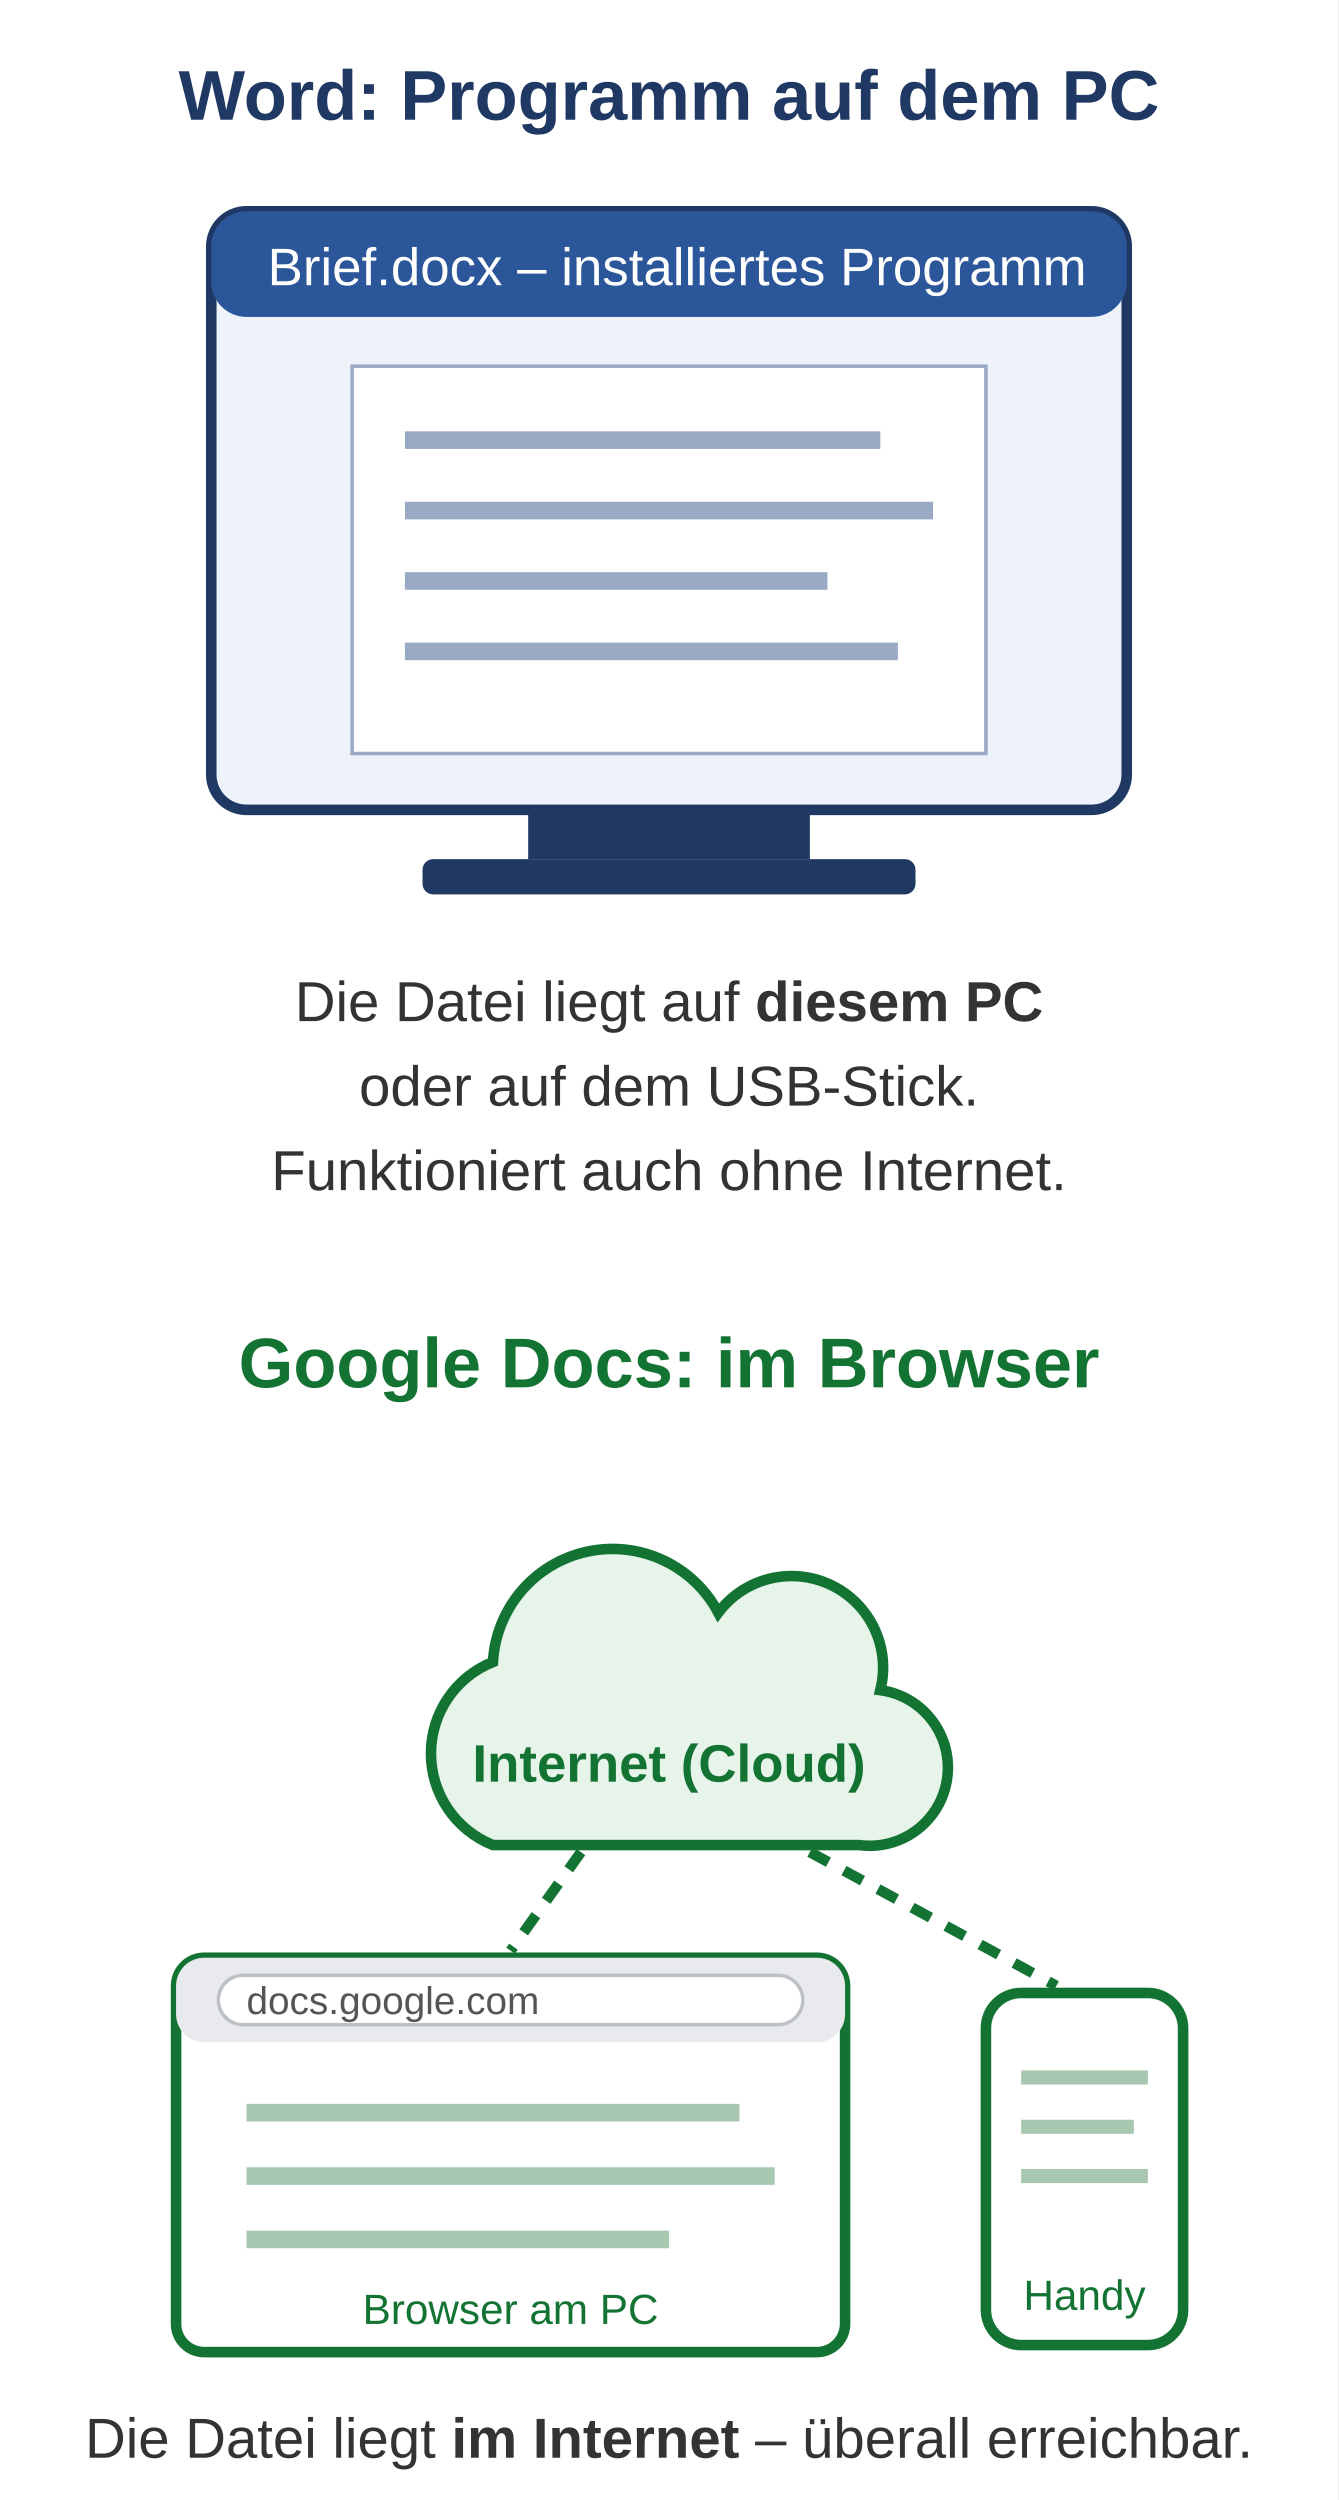
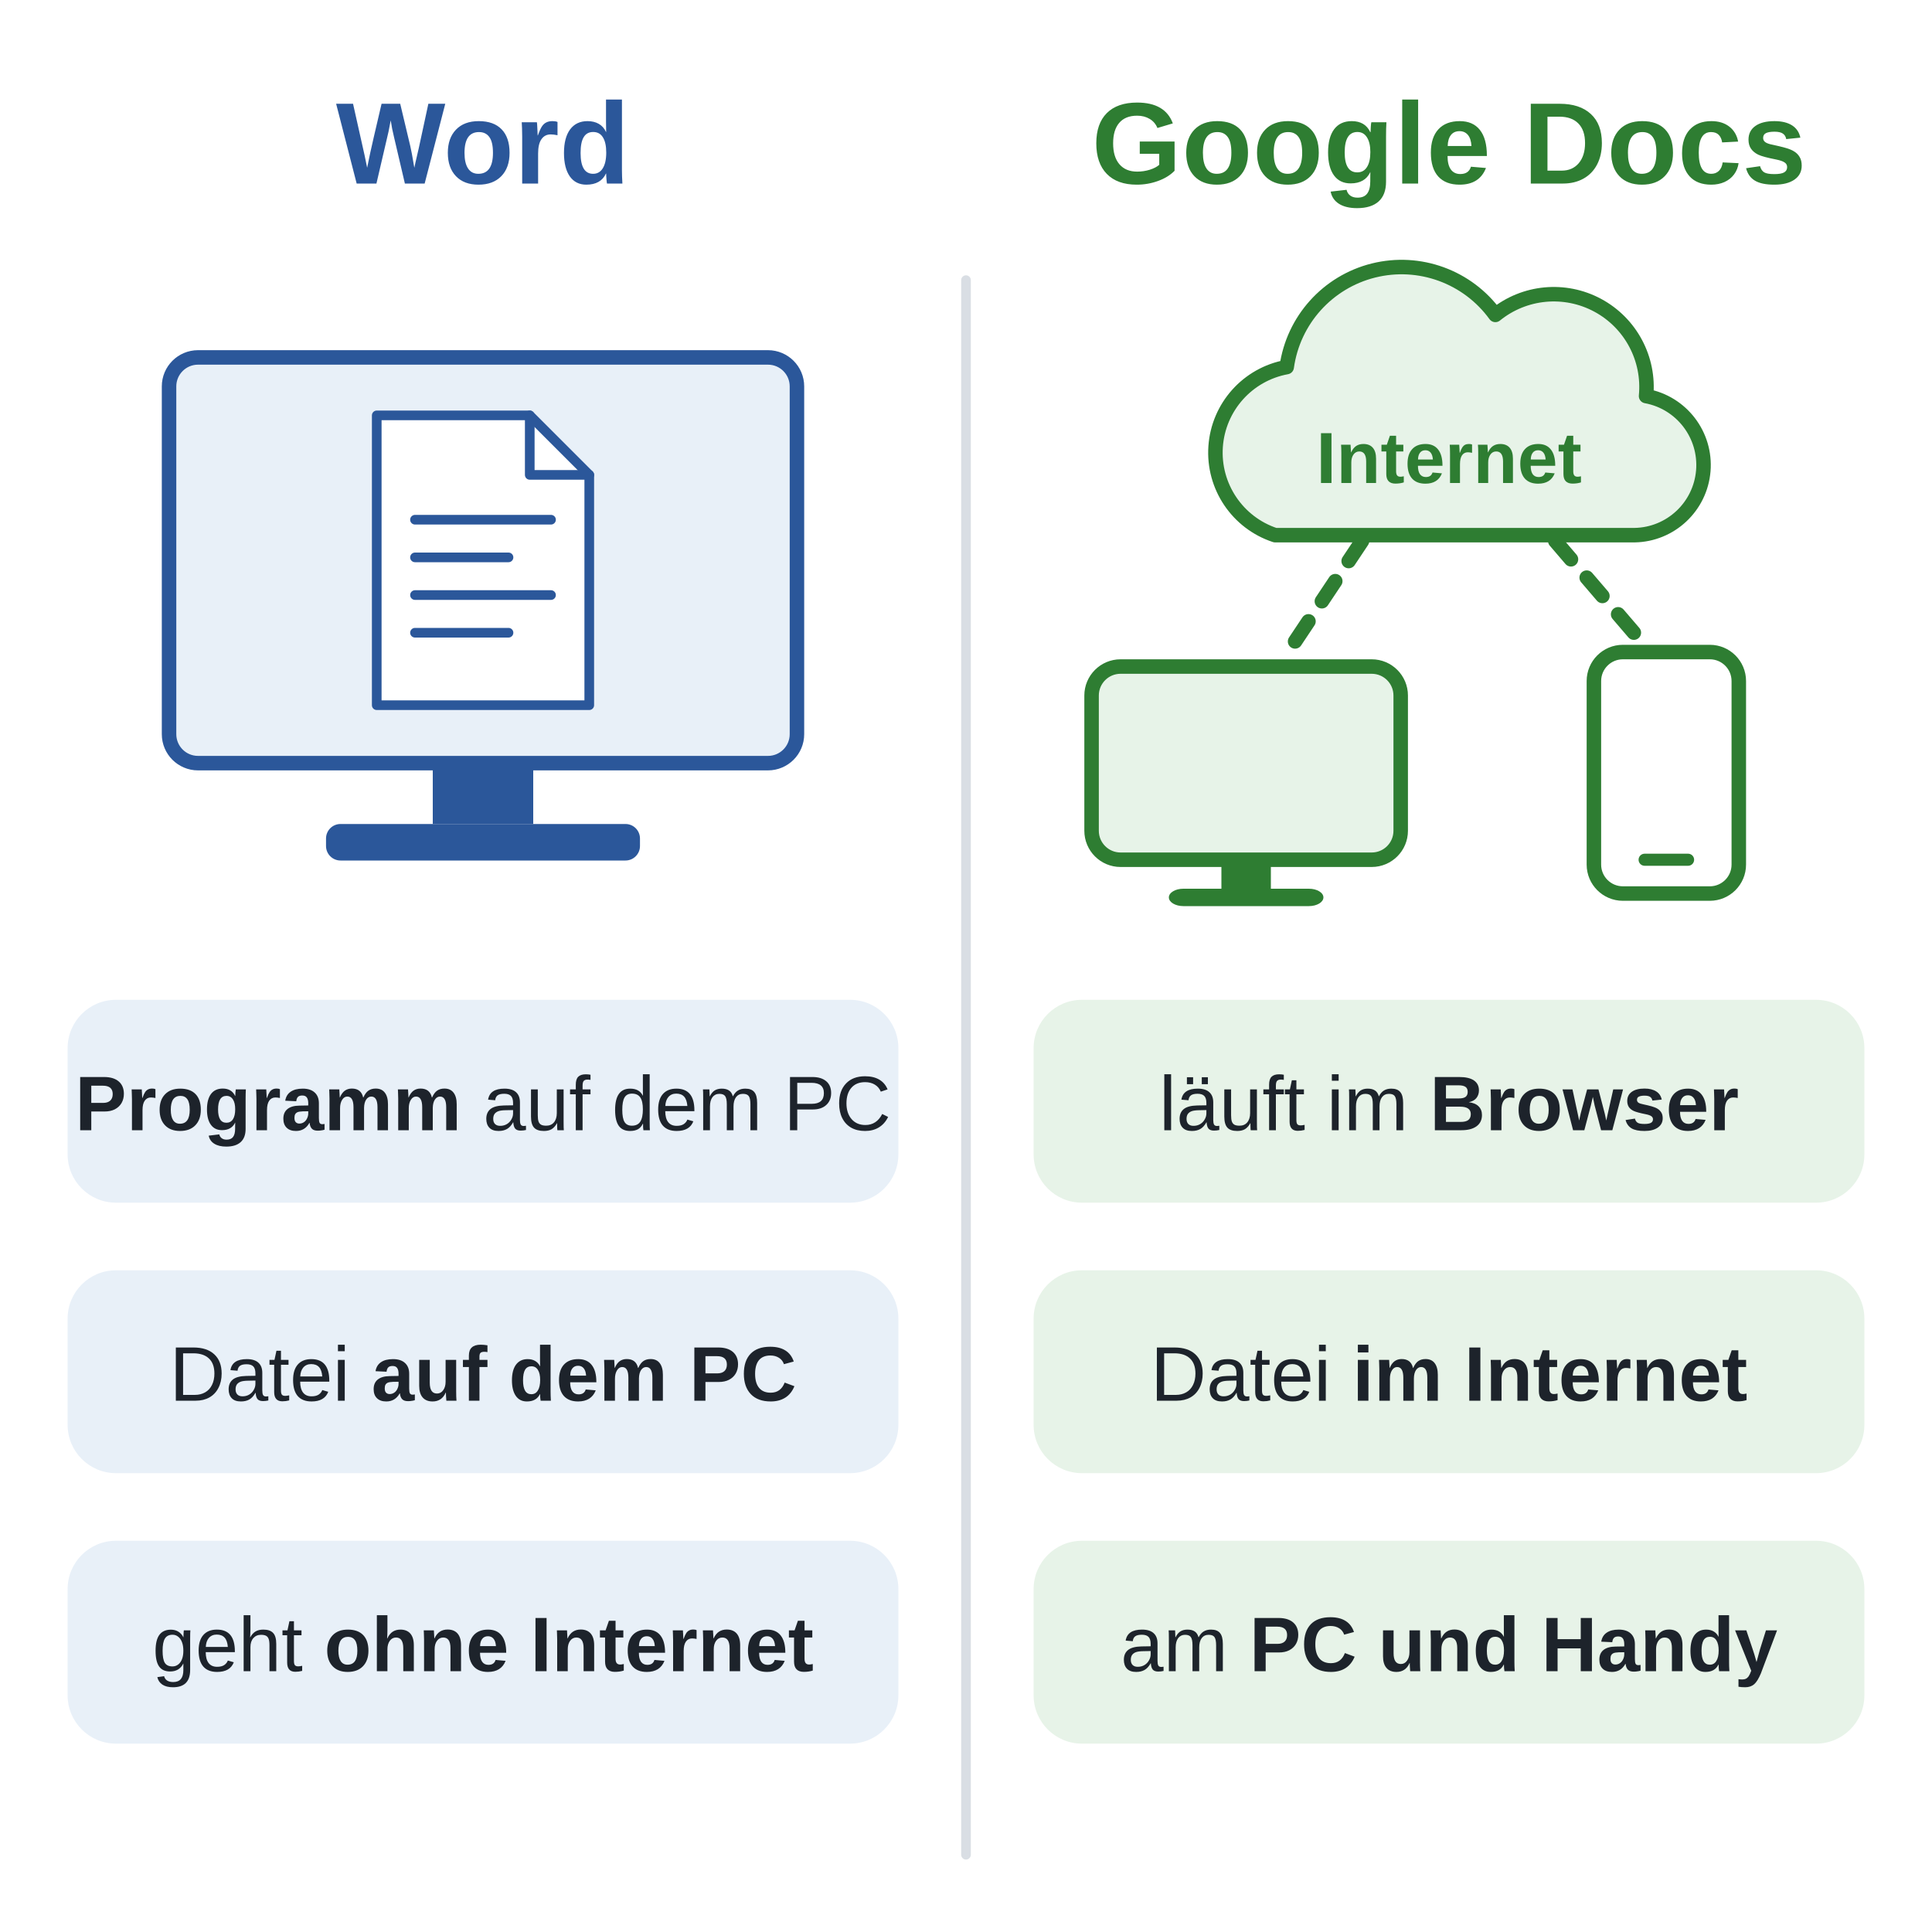
- <svg xmlns="http://www.w3.org/2000/svg" viewBox="0 0 380 710" width="380" height="710" font-family="Arial, Helvetica, sans-serif" role="img" aria-labelledby="t">
-   <rect width="380" height="710" fill="#ffffff" />
-   <text x="190" y="34" text-anchor="middle" font-size="20" font-weight="700" fill="#1f3864">Word: Programm auf dem PC</text>
-   <rect x="60" y="60" width="260" height="170" rx="10" fill="#eef3fb" stroke="#1f3864" stroke-width="3" />
-   <rect x="60" y="60" width="260" height="30" rx="10" fill="#2b579a" />
-   <text x="76" y="81" font-size="15" fill="#fff">Brief.docx – installiertes Programm</text>
-   <rect x="100" y="104" width="180" height="110" fill="#fff" stroke="#9aa9c4" />
-   <g stroke="#9aa9c4" stroke-width="5">
-     <line x1="115" y1="125" x2="250" y2="125" />
-     <line x1="115" y1="145" x2="265" y2="145" />
-     <line x1="115" y1="165" x2="235" y2="165" />
-     <line x1="115" y1="185" x2="255" y2="185" />
+ <svg xmlns="http://www.w3.org/2000/svg" viewBox="0 0 400 400" width="400" height="400" font-family="Arial, Helvetica, sans-serif" role="img" aria-labelledby="t">
+   <rect width="400" height="400" fill="#ffffff" />
+   <text x="100" y="38.0" font-size="24" fill="#2b579a" text-anchor="middle" font-weight="700">Word</text>
+   <text x="300" y="38.0" font-size="24" fill="#2e7d32" text-anchor="middle" font-weight="700">Google Docs</text>
+   <line x1="200" y1="58" x2="200" y2="384" stroke="#d9dee4" stroke-width="2" stroke-linecap="round" />
+   <rect x="35.0" y="74.0" width="130" height="84" rx="6" fill="#e8f0f8" stroke="#2b579a" stroke-width="3" />
+   <rect x="89.6" y="158.0" width="20.8" height="12.6" rx="0" fill="#2b579a" />
+   <rect x="67.5" y="170.6" width="65.0" height="7.56" rx="3" fill="#2b579a" />
+   <path d="M78.0 86.0 H109.68 L122.0 98.32 V146.0 H78.0 Z" fill="#fff" stroke="#2b579a" stroke-width="2" stroke-linejoin="round" stroke-linecap="round" />
+   <path d="M109.68 86.0 V98.32 H122.0" fill="none" stroke="#2b579a" stroke-width="2" stroke-linejoin="round" stroke-linecap="round" />
+   <line x1="85.92" y1="107.6" x2="114.08" y2="107.6" stroke="#2b579a" stroke-width="2" stroke-linecap="round" />
+   <line x1="85.92" y1="115.4" x2="105.28" y2="115.4" stroke="#2b579a" stroke-width="2" stroke-linecap="round" />
+   <line x1="85.92" y1="123.2" x2="114.08" y2="123.2" stroke="#2b579a" stroke-width="2" stroke-linecap="round" />
+   <line x1="85.92" y1="131.0" x2="105.28" y2="131.0" stroke="#2b579a" stroke-width="2" stroke-linecap="round" />
+   <g transform="translate(240.0 50.8) scale(1.2)">
+     <path d="M20 50 A15 15 0 0 1 22 21 A20 20 0 0 1 58 12 A16 16 0 0 1 84 26 A12.1 12.1 0 0 1 82 50 Z" fill="#e7f3e8" stroke="#2e7d32" stroke-width="3" vector-effect="non-scaling-stroke" stroke-linejoin="round" />
  </g>
-   <rect x="150" y="230" width="80" height="14" fill="#1f3864" />
-   <rect x="120" y="244" width="140" height="10" rx="3" fill="#1f3864" />
-   <text x="190" y="290" text-anchor="middle" font-size="16" fill="#333">Die Datei liegt auf <tspan font-weight="700">diesem PC</tspan>
+   <text x="300" y="100.0" font-size="15" fill="#2e7d32" text-anchor="middle" font-weight="700">Internet</text>
+   <rect x="226.0" y="138.0" width="64" height="40" rx="6" fill="#e7f3e8" stroke="#2e7d32" stroke-width="3" />
+   <rect x="252.88" y="178.0" width="10.24" height="6.0" rx="0" fill="#2e7d32" />
+   <rect x="242.0" y="184.0" width="32.0" height="3.6" rx="3" fill="#2e7d32" />
+   <rect x="330.0" y="135.0" width="30" height="50" rx="6" fill="#fff" stroke="#2e7d32" stroke-width="3" />
+   <line x1="340.5" y1="178.0" x2="349.5" y2="178.0" stroke="#2e7d32" stroke-width="2.5" stroke-linecap="round" />
+   <line x1="282" y1="112" x2="266" y2="136" stroke="#2e7d32" stroke-width="3" stroke-linecap="round" stroke-dasharray="5 5" />
+   <line x1="322" y1="112" x2="340" y2="133" stroke="#2e7d32" stroke-width="3" stroke-linecap="round" stroke-dasharray="5 5" />
+   <rect x="14" y="207" width="172" height="42" rx="10" fill="#e8f0f8" />
+   <rect x="214" y="207" width="172" height="42" rx="10" fill="#e7f3e8" />
+   <text x="100" y="234.0" font-size="16" fill="#1d232b" text-anchor="middle">
+     <tspan font-weight="700">Programm</tspan> auf dem PC</text>
+   <text x="300" y="234.0" font-size="16" fill="#1d232b" text-anchor="middle">läuft im <tspan font-weight="700">Browser</tspan>
  </text>
-   <text x="190" y="314" text-anchor="middle" font-size="16" fill="#333">oder auf dem USB-Stick.</text>
-   <text x="190" y="338" text-anchor="middle" font-size="16" fill="#333">Funktioniert auch ohne Internet.</text>
-   <g transform="translate(-380 360)">
-     <text x="570" y="34" text-anchor="middle" font-size="20" font-weight="700" fill="#137333">Google Docs: im Browser</text>
-     <path d="M520 112 a34 34 0 0 1 64 -14 a26 26 0 0 1 46 22 a22 22 0 0 1 -6 44 h-104 a28 28 0 0 1 0 -52z" fill="#e6f4ea" stroke="#137333" stroke-width="3" />
-     <text x="570" y="146" text-anchor="middle" font-size="15" font-weight="700" fill="#137333">Internet (Cloud)</text>
-     <rect x="430" y="196" width="190" height="112" rx="8" fill="#fff" stroke="#137333" stroke-width="3" />
-     <rect x="430" y="196" width="190" height="24" rx="8" fill="#e8eaed" />
-     <rect x="442" y="201" width="166" height="14" rx="7" fill="#fff" stroke="#bdc1c6" />
-     <text x="450" y="212" font-size="11" fill="#555">docs.google.com</text>
-     <g stroke="#a8c7b0" stroke-width="5">
-       <line x1="450" y1="240" x2="590" y2="240" />
-       <line x1="450" y1="258" x2="600" y2="258" />
-       <line x1="450" y1="276" x2="570" y2="276" />
-     </g>
-     <text x="525" y="300" text-anchor="middle" font-size="12" fill="#137333">Browser am PC</text>
-     <rect x="660" y="206" width="56" height="100" rx="10" fill="#fff" stroke="#137333" stroke-width="3" />
-     <g stroke="#a8c7b0" stroke-width="4">
-       <line x1="670" y1="230" x2="706" y2="230" />
-       <line x1="670" y1="244" x2="702" y2="244" />
-       <line x1="670" y1="258" x2="706" y2="258" />
-     </g>
-     <text x="688" y="296" text-anchor="middle" font-size="12" fill="#137333">Handy</text>
-     <g stroke="#137333" stroke-width="3" stroke-dasharray="6 5" fill="none">
-       <line x1="545" y1="166" x2="525" y2="194" />
-       <line x1="610" y1="166" x2="680" y2="204" />
-     </g>
-     <text x="570" y="338" text-anchor="middle" font-size="16" fill="#333">Die Datei liegt <tspan font-weight="700">im Internet</tspan> – überall erreichbar.</text>
-     <line x1="20" y1="352" x2="360" y2="352" stroke="#d0d0d0" stroke-width="2" />
-   </g>
+   <rect x="14" y="263" width="172" height="42" rx="10" fill="#e8f0f8" />
+   <rect x="214" y="263" width="172" height="42" rx="10" fill="#e7f3e8" />
+   <text x="100" y="290.0" font-size="16" fill="#1d232b" text-anchor="middle">Datei <tspan font-weight="700">auf dem PC</tspan>
+   </text>
+   <text x="300" y="290.0" font-size="16" fill="#1d232b" text-anchor="middle">Datei <tspan font-weight="700">im Internet</tspan>
+   </text>
+   <rect x="14" y="319" width="172" height="42" rx="10" fill="#e8f0f8" />
+   <rect x="214" y="319" width="172" height="42" rx="10" fill="#e7f3e8" />
+   <text x="100" y="346.0" font-size="16" fill="#1d232b" text-anchor="middle">geht <tspan font-weight="700">ohne Internet</tspan>
+   </text>
+   <text x="300" y="346.0" font-size="16" fill="#1d232b" text-anchor="middle">am <tspan font-weight="700">PC und Handy</tspan>
+   </text>
</svg>
